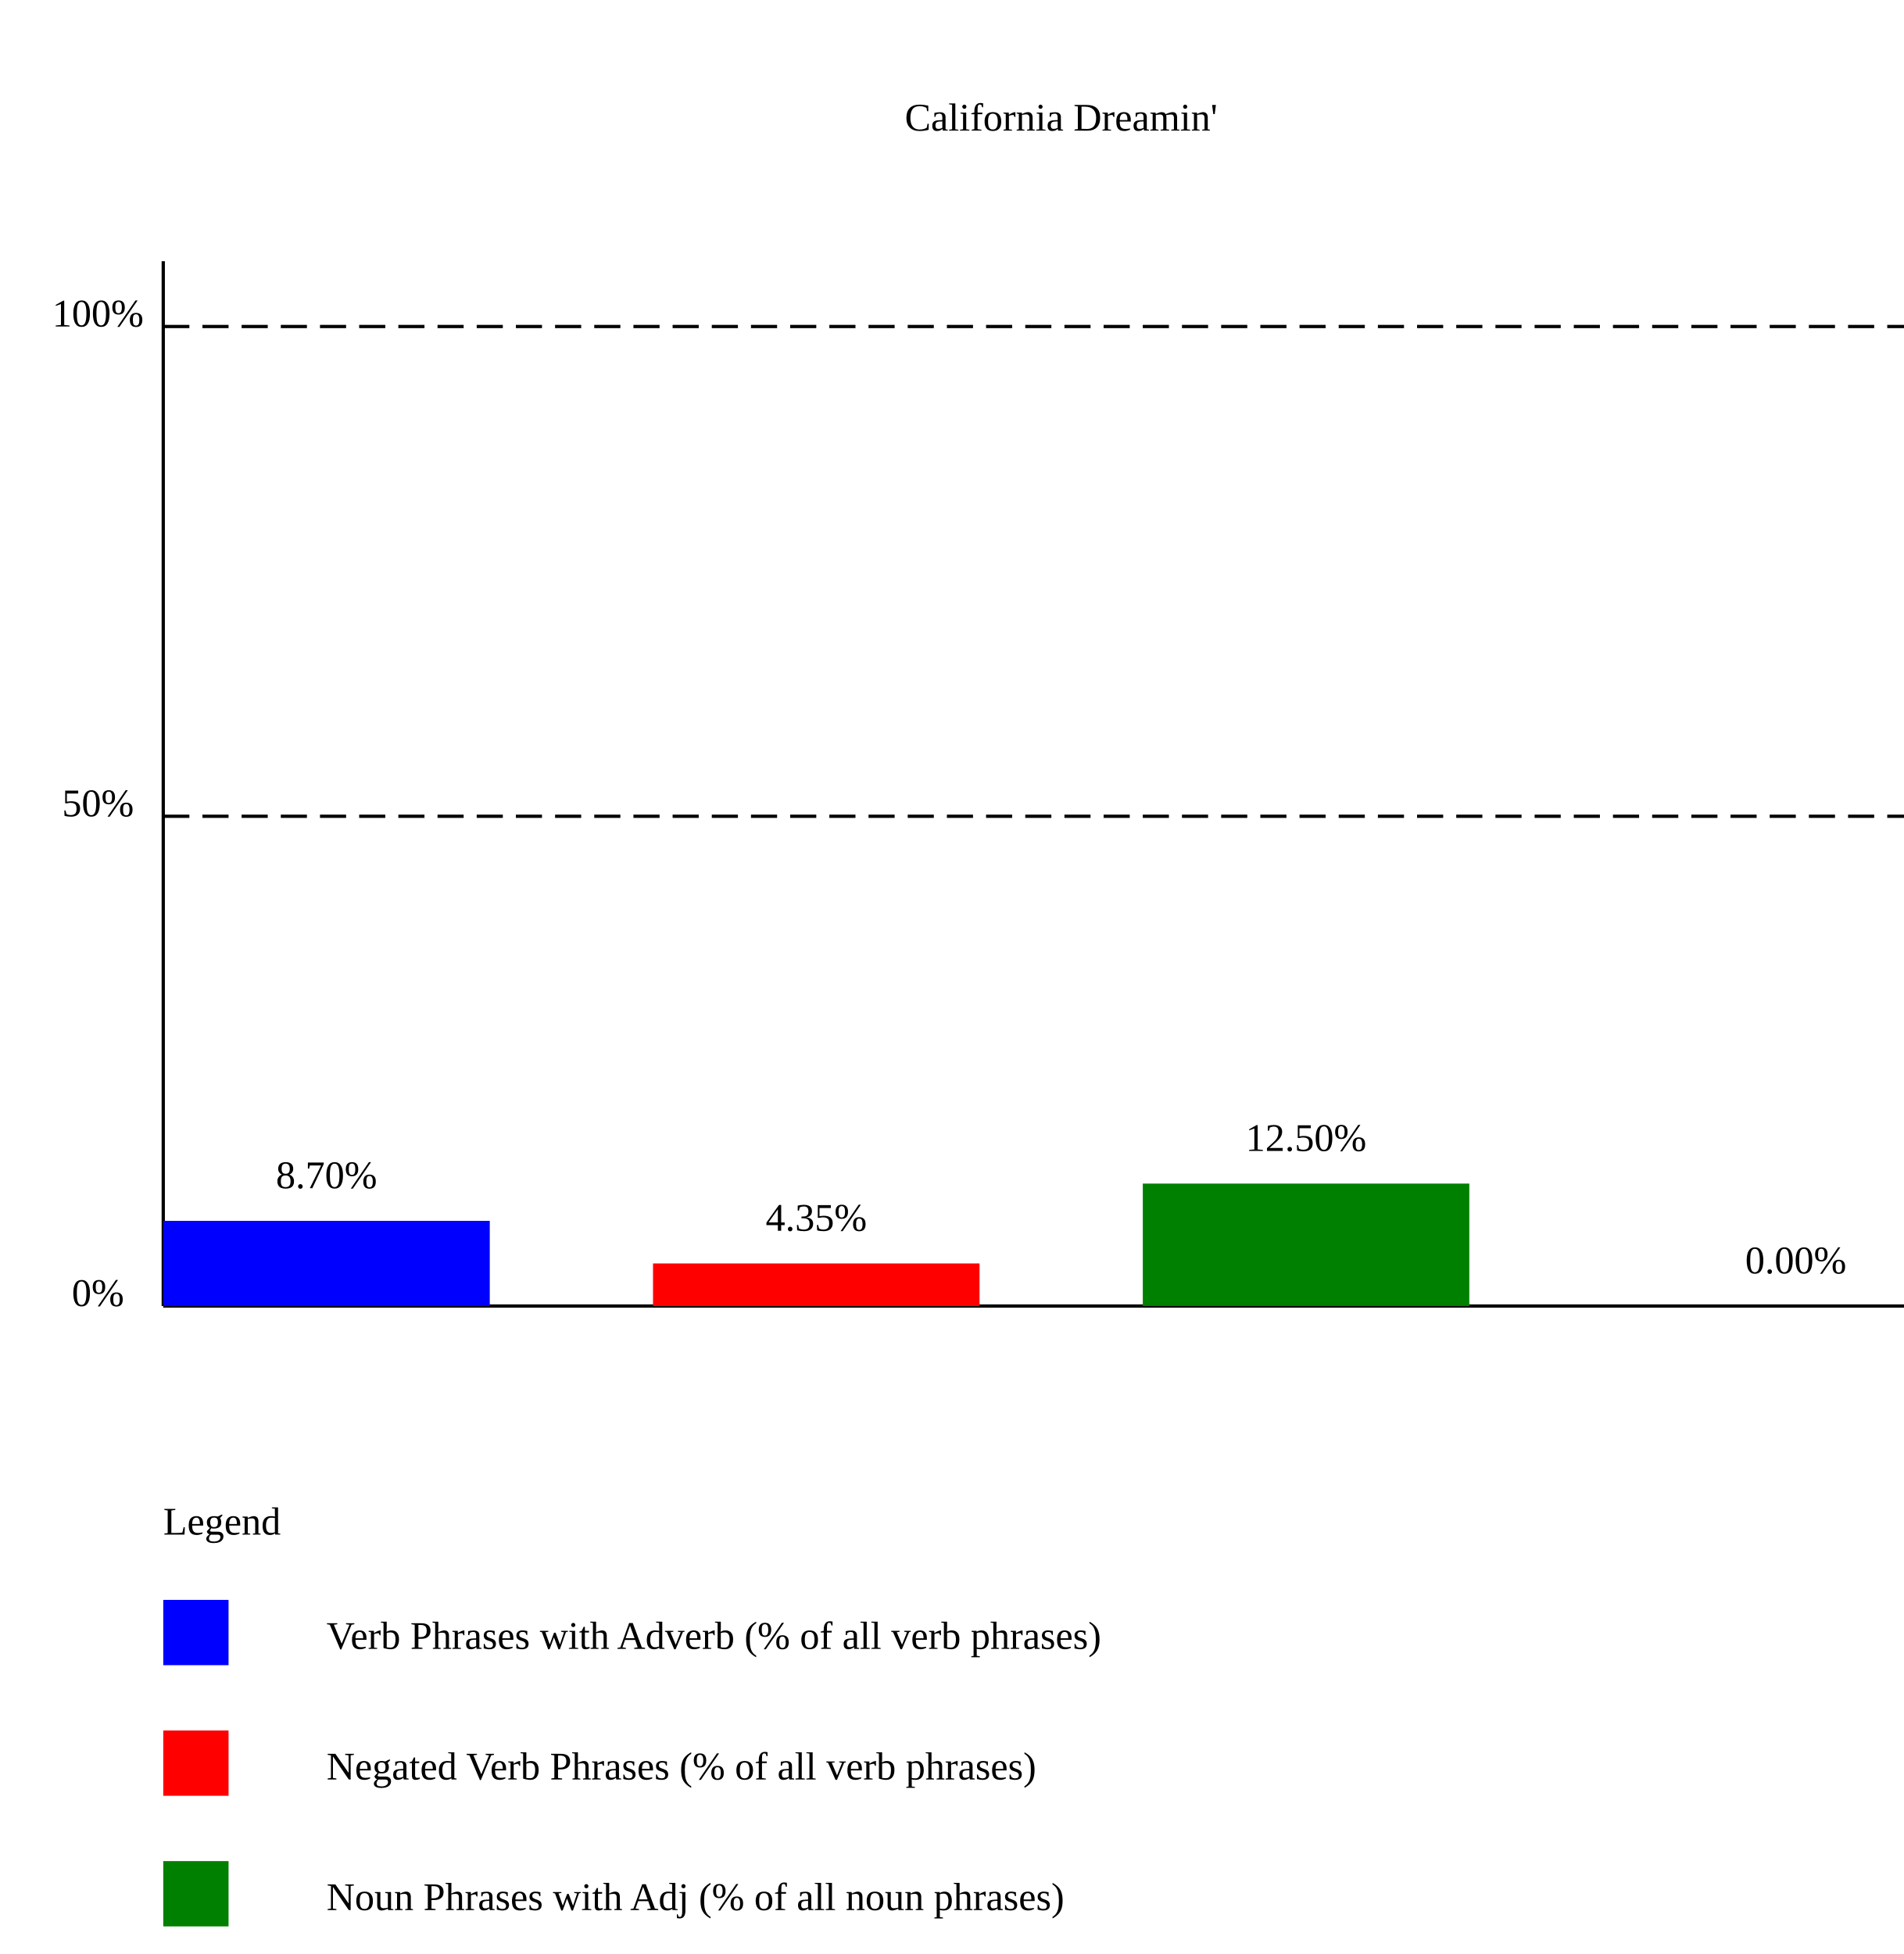
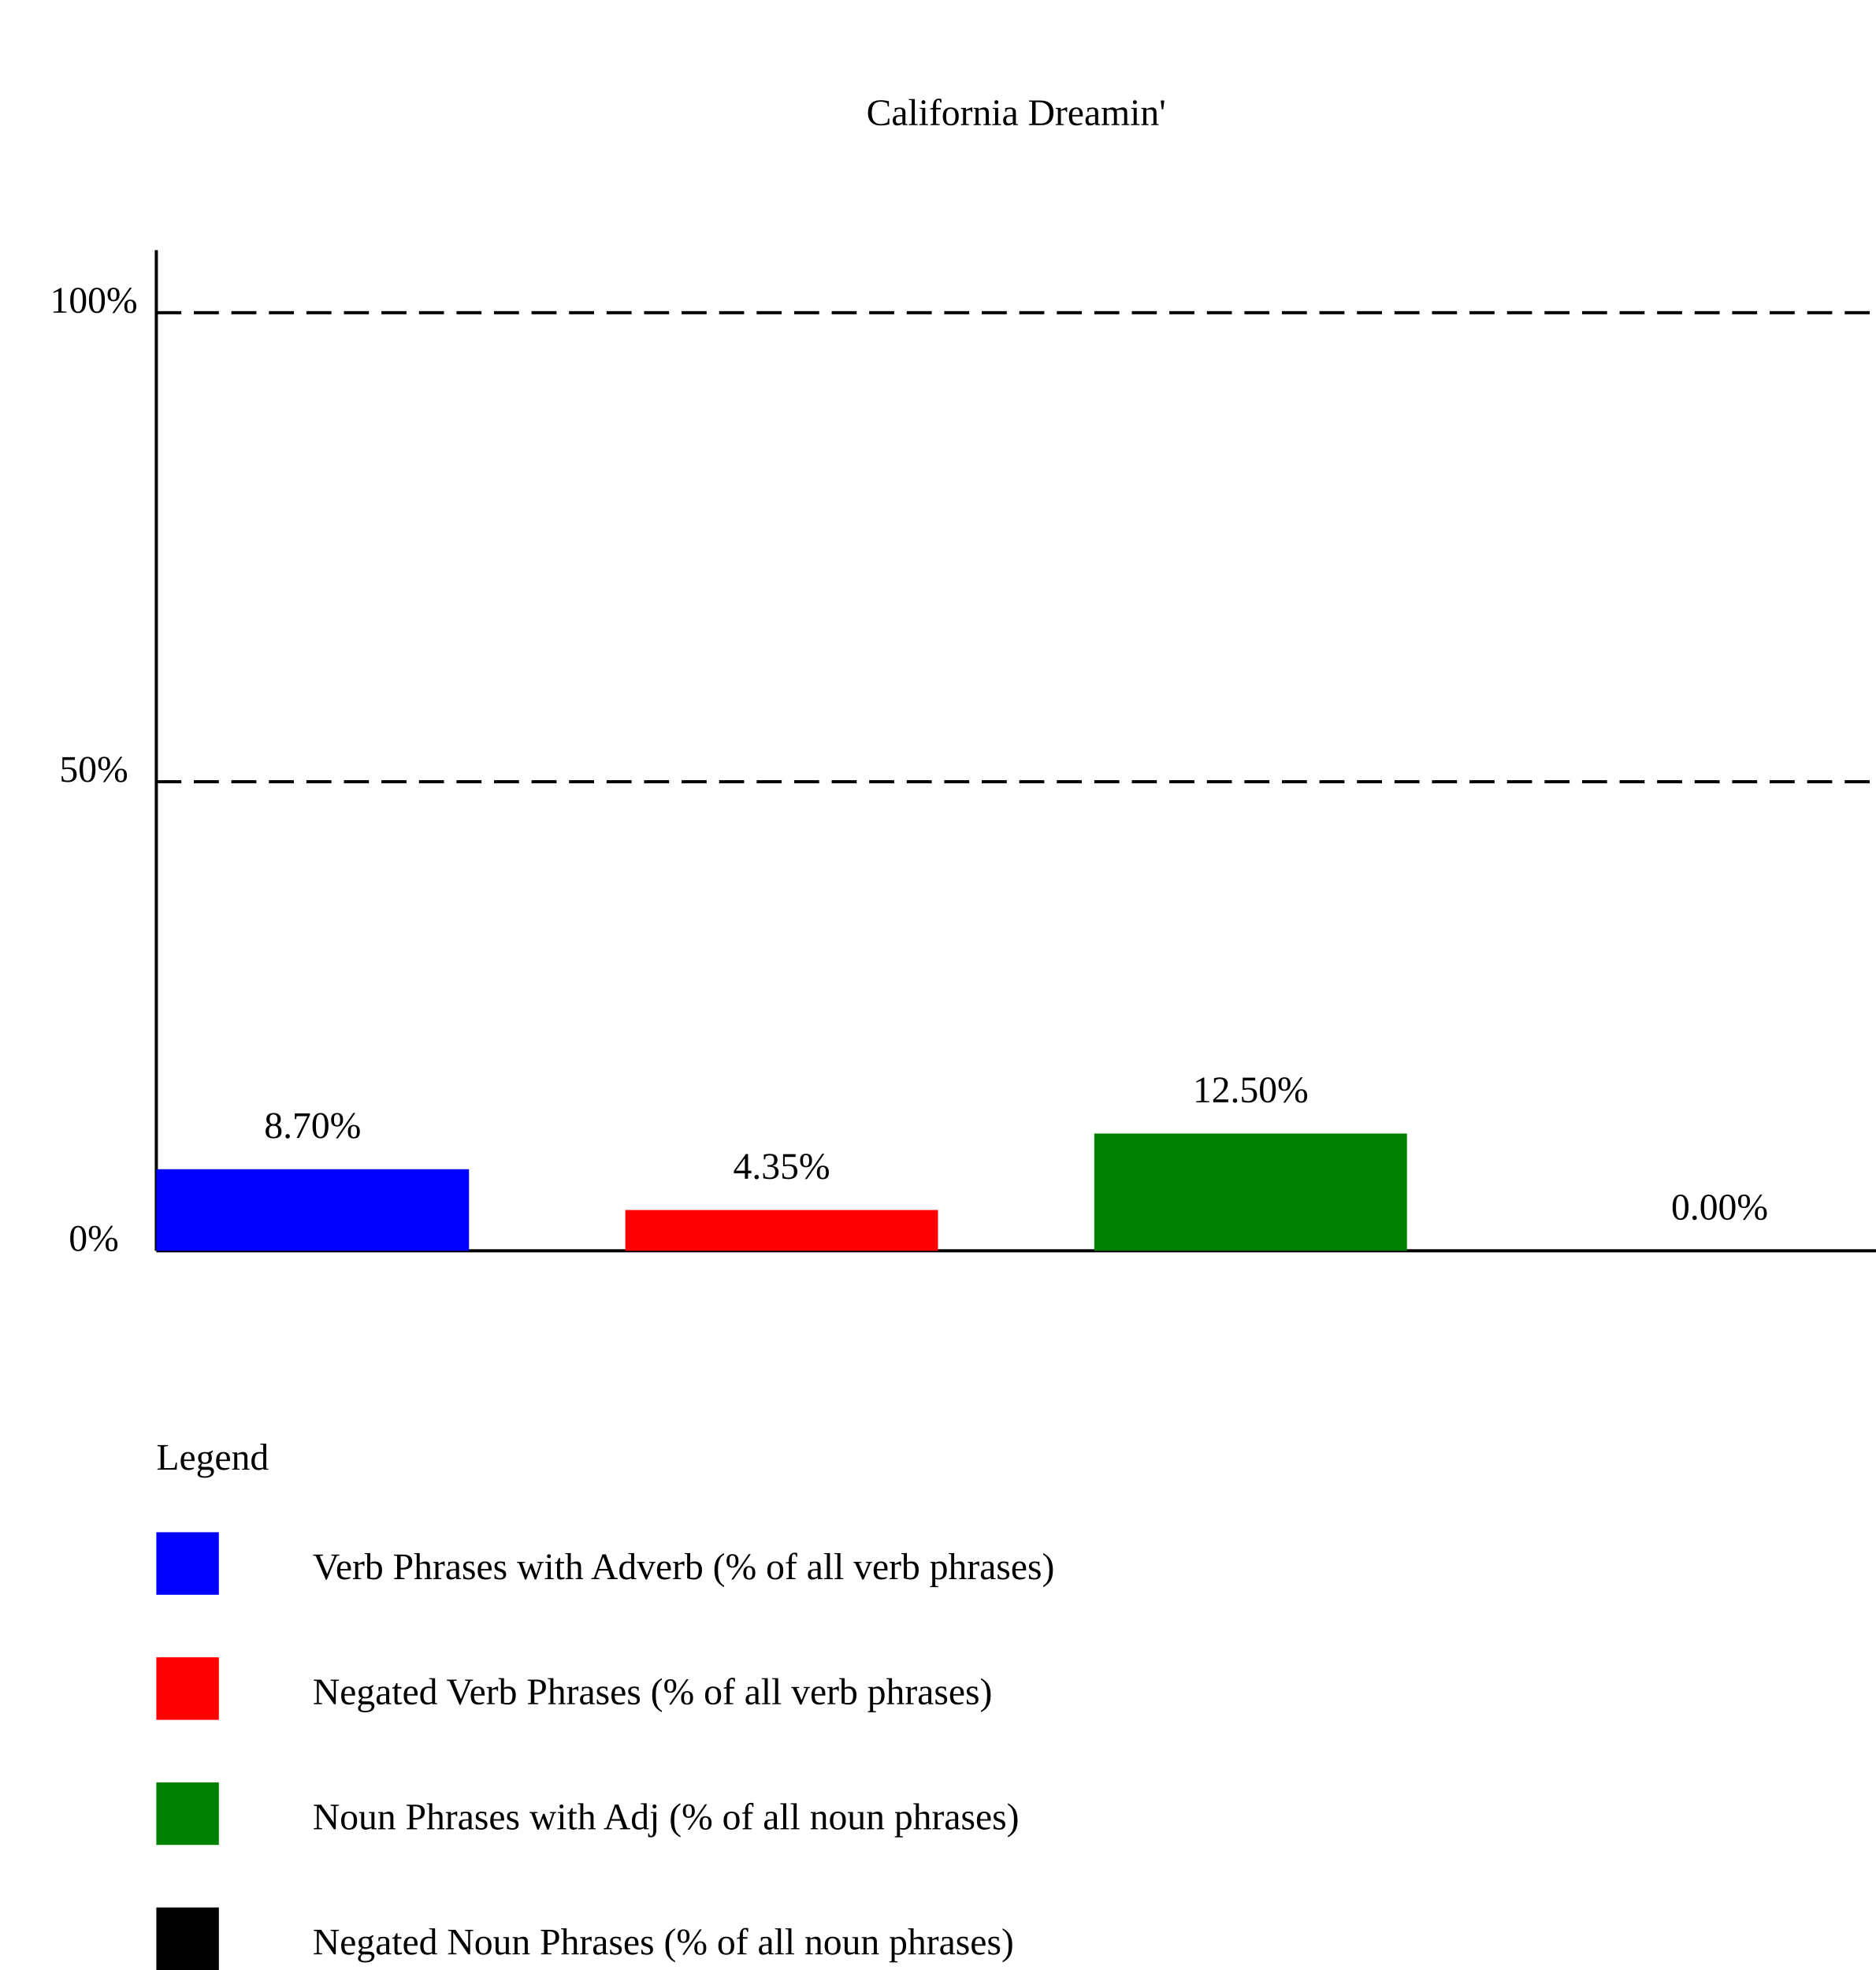
- <svg xmlns="http://www.w3.org/2000/svg" width="100%" height="100%">
+ <svg xmlns="http://www.w3.org/2000/svg" width="100%" height="100%" viewBox="0 0 600 630" preserveAspectRatio="xMidYMid">
  <text x="325" y="40" text-anchor="middle">California Dreamin'</text>
  <line x1="50" y1="400" x2="600" y2="400" style="stroke:rgb(0,0,0);stroke-width:1" />
  <line x1="50" y1="400" x2="50" y2="80" style="stroke:rgb(0,0,0);stroke-width:1" />
  <text x="30" y="400" text-anchor="middle">0%</text>
  <text x="30" y="250" text-anchor="middle">50%</text>
  <text x="30" y="100" text-anchor="middle">100%</text>
  <line x1="50" y1="250" x2="600" y2="250" style="stroke:rgb(0,0,0);stroke-width:1" stroke-dasharray="8 4" />
  <line x1="50" y1="100" x2="600" y2="100" style="stroke:rgb(0,0,0);stroke-width:1" stroke-dasharray="8 4" />
  <rect x="50" y="373.913" width="100" height="26.087" style="fill:blue" />
  <rect x="200" y="386.957" width="100" height="13.043" style="fill:red" />
  <rect x="350" y="362.5" width="100" height="37.5" style="fill:green" />
  <rect x="500" y="400" width="100" height="0" style="fill:black" />
  <text x="100" y="363.913" text-anchor="middle">8.70%</text>
  <text x="250" y="376.957" text-anchor="middle">4.35%</text>
  <text x="400" y="352.5" text-anchor="middle">12.50%</text>
  <text x="550" y="390" text-anchor="middle">0.00%</text>
  <text x="50" y="470" text-anchor="left">Legend</text>
  <rect x="50" y="490" width="20" height="20" style="fill:blue" />
  <text x="100" y="505" text-anchor="left">Verb Phrases with Adverb (% of all verb phrases)</text>
  <rect x="50" y="530" width="20" height="20" style="fill:red" />
  <text x="100" y="545" text-anchor="left">Negated Verb Phrases (% of all verb phrases)</text>
  <rect x="50" y="570" width="20" height="20" style="fill:green" />
  <text x="100" y="585" text-anchor="left">Noun Phrases with Adj (% of all noun phrases)</text>
  <rect x="50" y="610" width="20" height="20" style="fill:black" />
  <text x="100" y="625" text-anchor="left">Negated Noun Phrases (% of all noun phrases)</text>
</svg>
